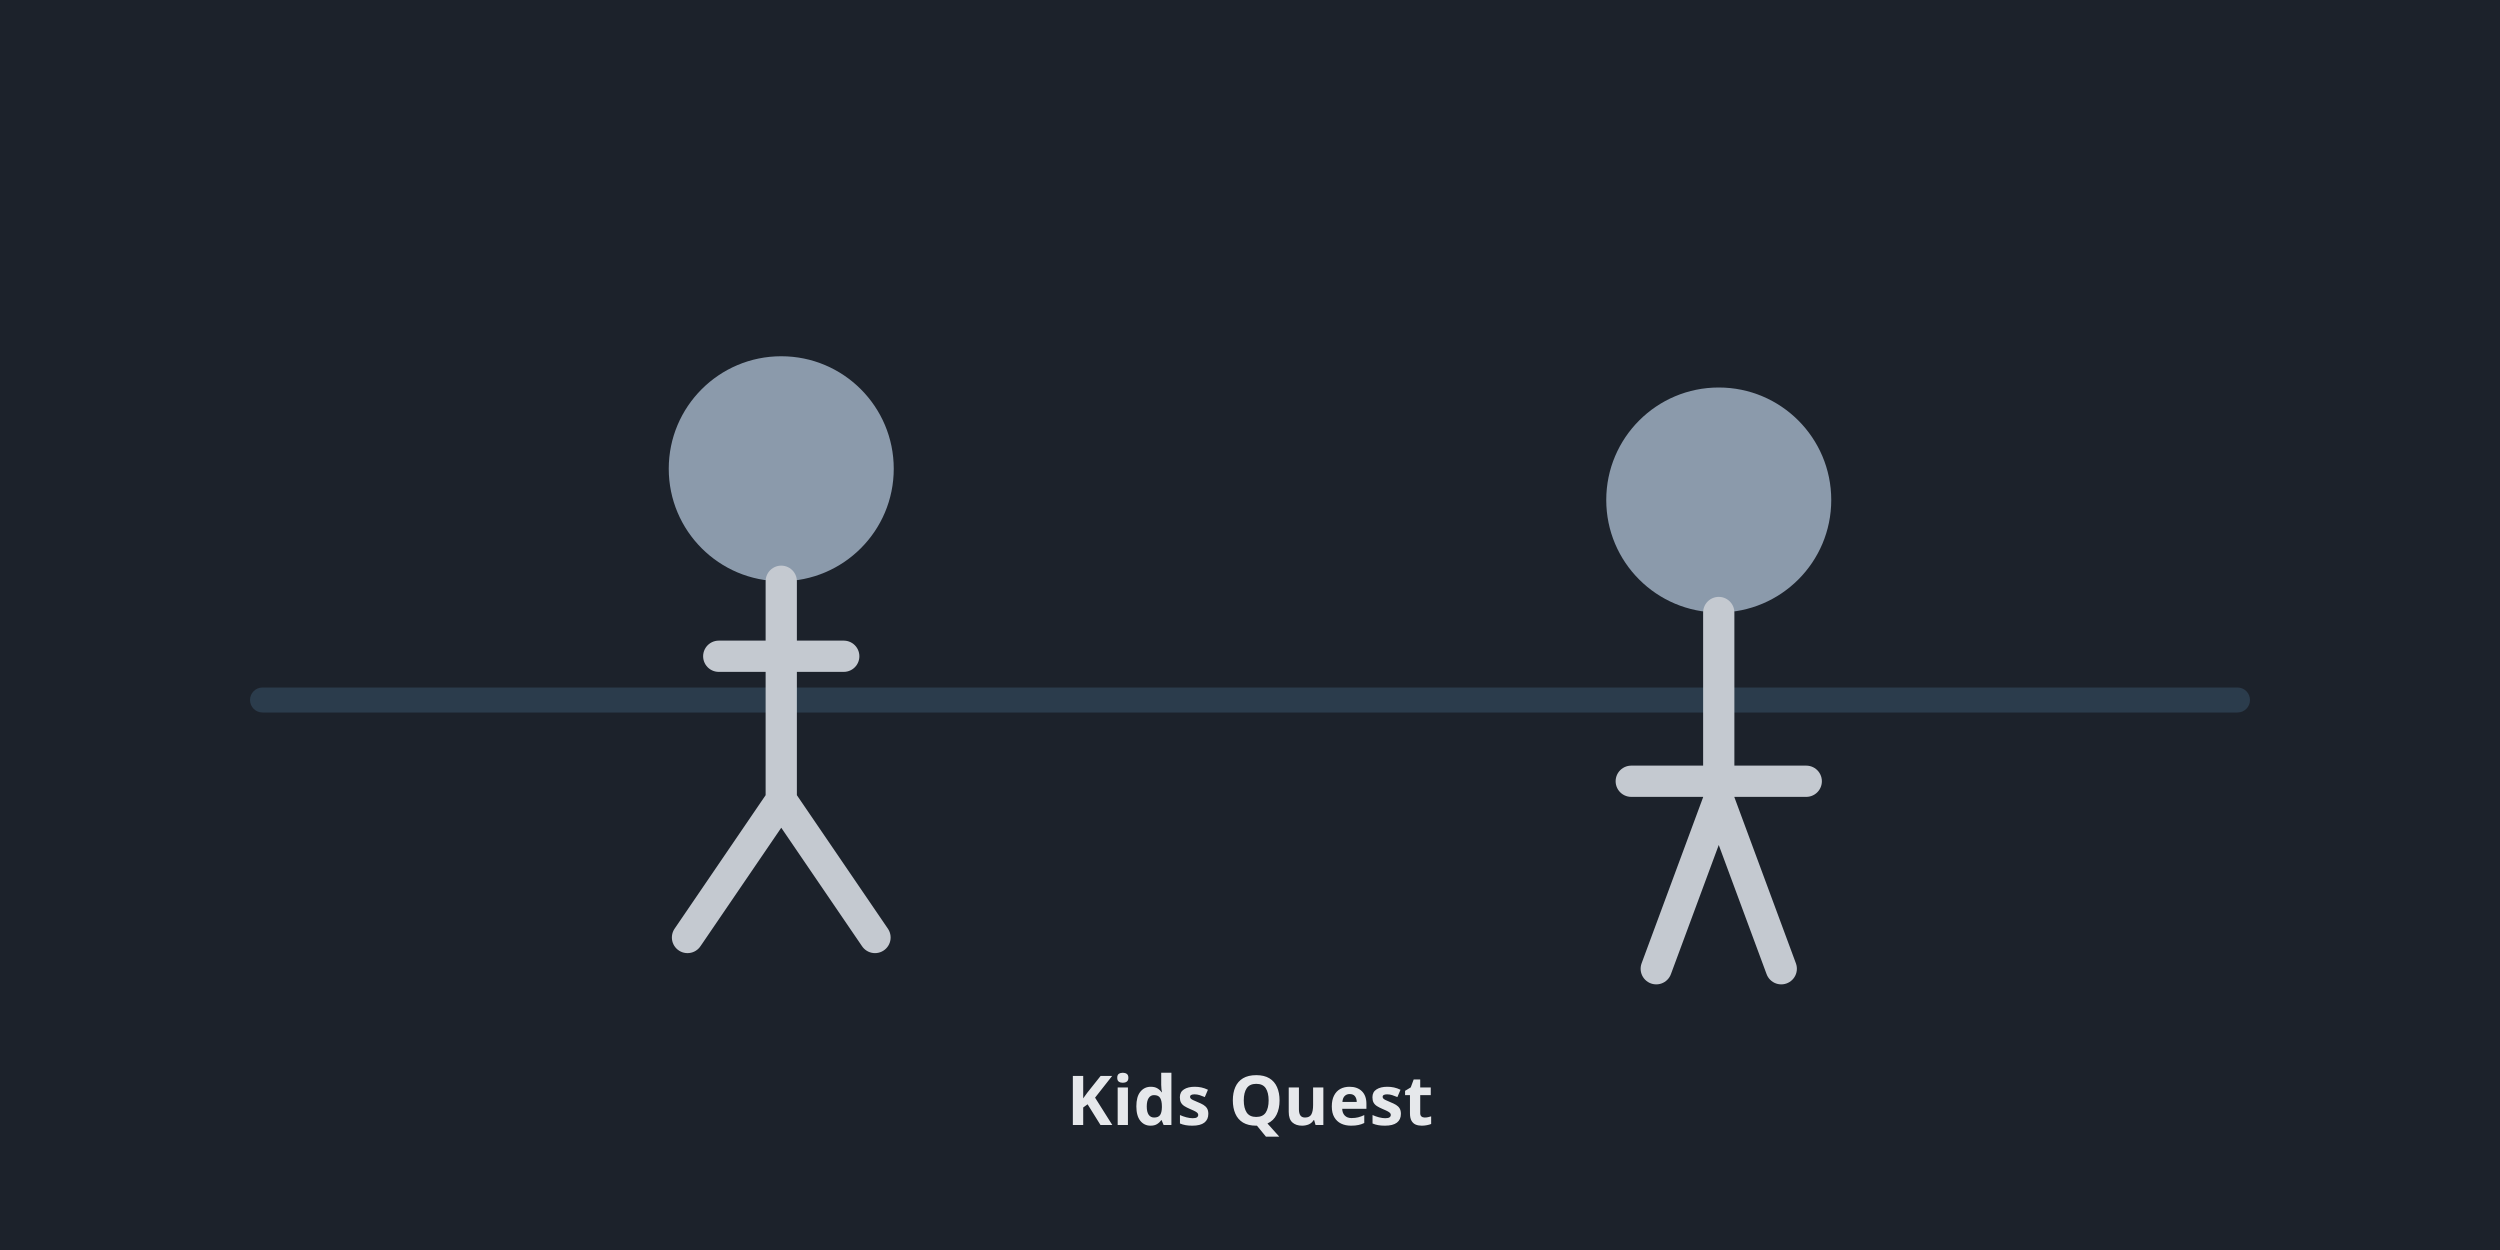
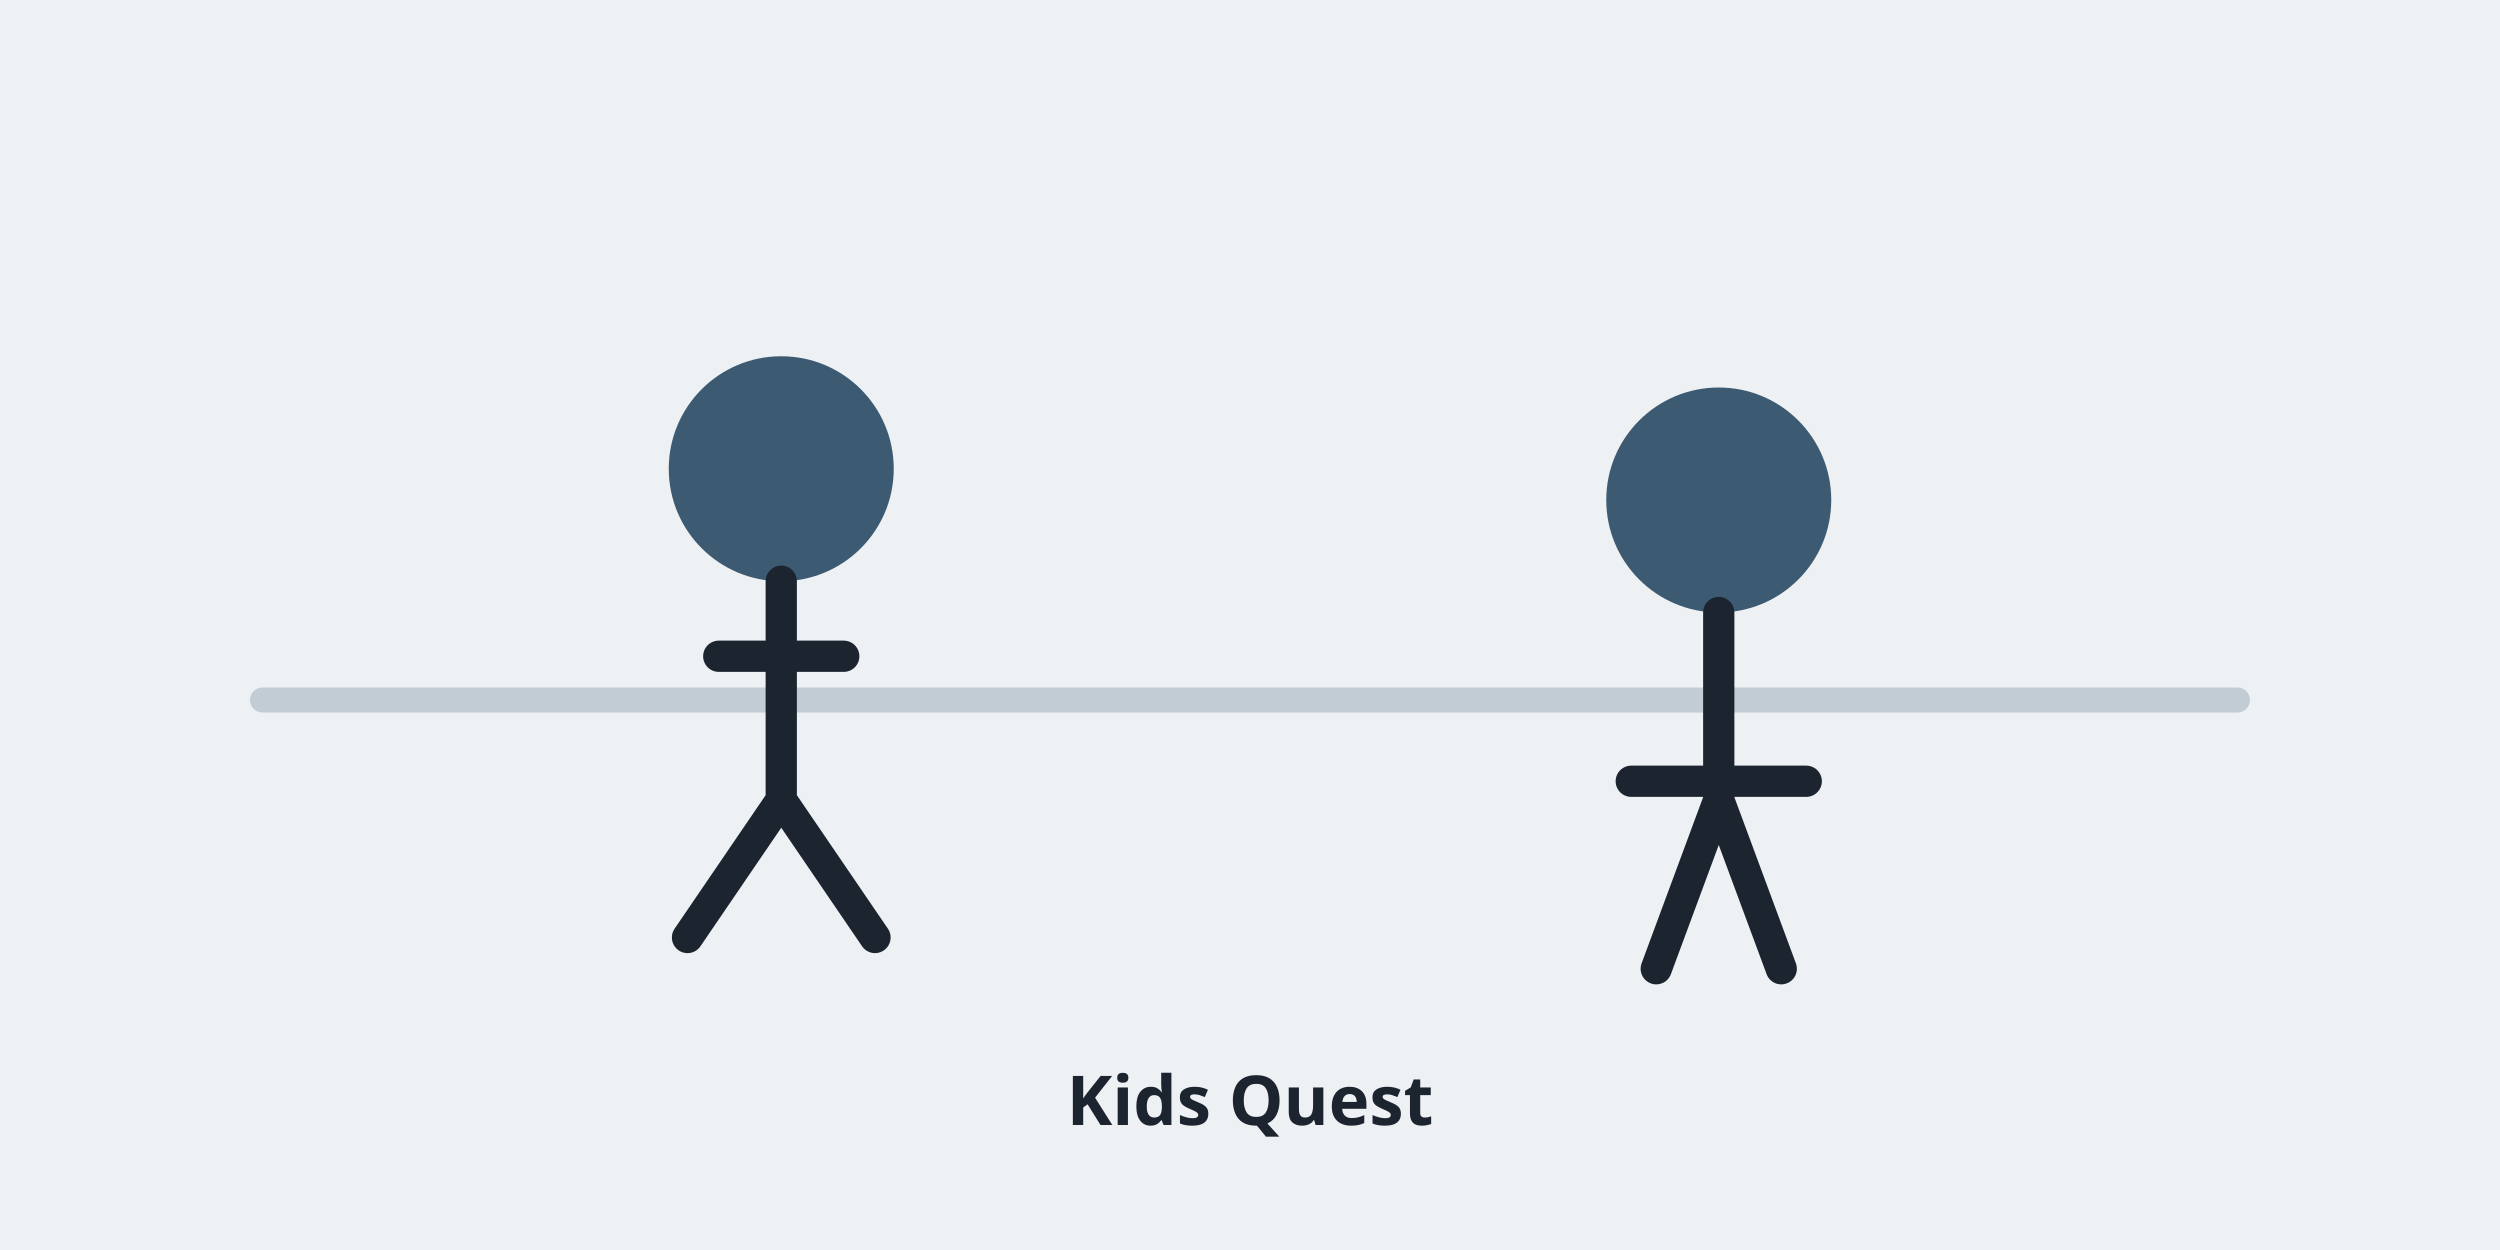
<svg xmlns="http://www.w3.org/2000/svg" viewBox="0 0 800 400" fill="none">
-   <rect width="800" height="400" fill="#1c222b" />
-   <rect x="80" y="220" width="640" height="8" rx="4" fill="#3d5a73" opacity="0.45" />
-   <circle cx="250" cy="150" r="36" fill="#8b9aab" />
-   <path d="M250 186v70M230 210h40M220 300l30-44 30 44" stroke="#c4c9d0" stroke-width="10" stroke-linecap="round" stroke-linejoin="round" />
-   <circle cx="550" cy="160" r="36" fill="#8b9aab" />
-   <path d="M550 196v60M522 250h56M530 310l20-54 20 54" stroke="#c4c9d0" stroke-width="10" stroke-linecap="round" stroke-linejoin="round" />
-   <text x="400" y="360" text-anchor="middle" fill="#e6e8eb" font-family="system-ui, sans-serif" font-size="22" font-weight="600">Kids Quest</text>
+   <rect width="800" height="400" fill="#eef1f4" />
+   <rect x="80" y="220" width="640" height="8" rx="4" fill="#3d5a73" opacity="0.25" />
+   <circle cx="250" cy="150" r="36" fill="#3d5a73" />
+   <path d="M250 186v70M230 210h40M220 300l30-44 30 44" stroke="#1c2430" stroke-width="10" stroke-linecap="round" stroke-linejoin="round" />
+   <circle cx="550" cy="160" r="36" fill="#3d5a73" />
+   <path d="M550 196v60M522 250h56M530 310l20-54 20 54" stroke="#1c2430" stroke-width="10" stroke-linecap="round" stroke-linejoin="round" />
+   <text x="400" y="360" text-anchor="middle" fill="#1c2430" font-family="system-ui, sans-serif" font-size="22" font-weight="600">Kids Quest</text>
</svg>
